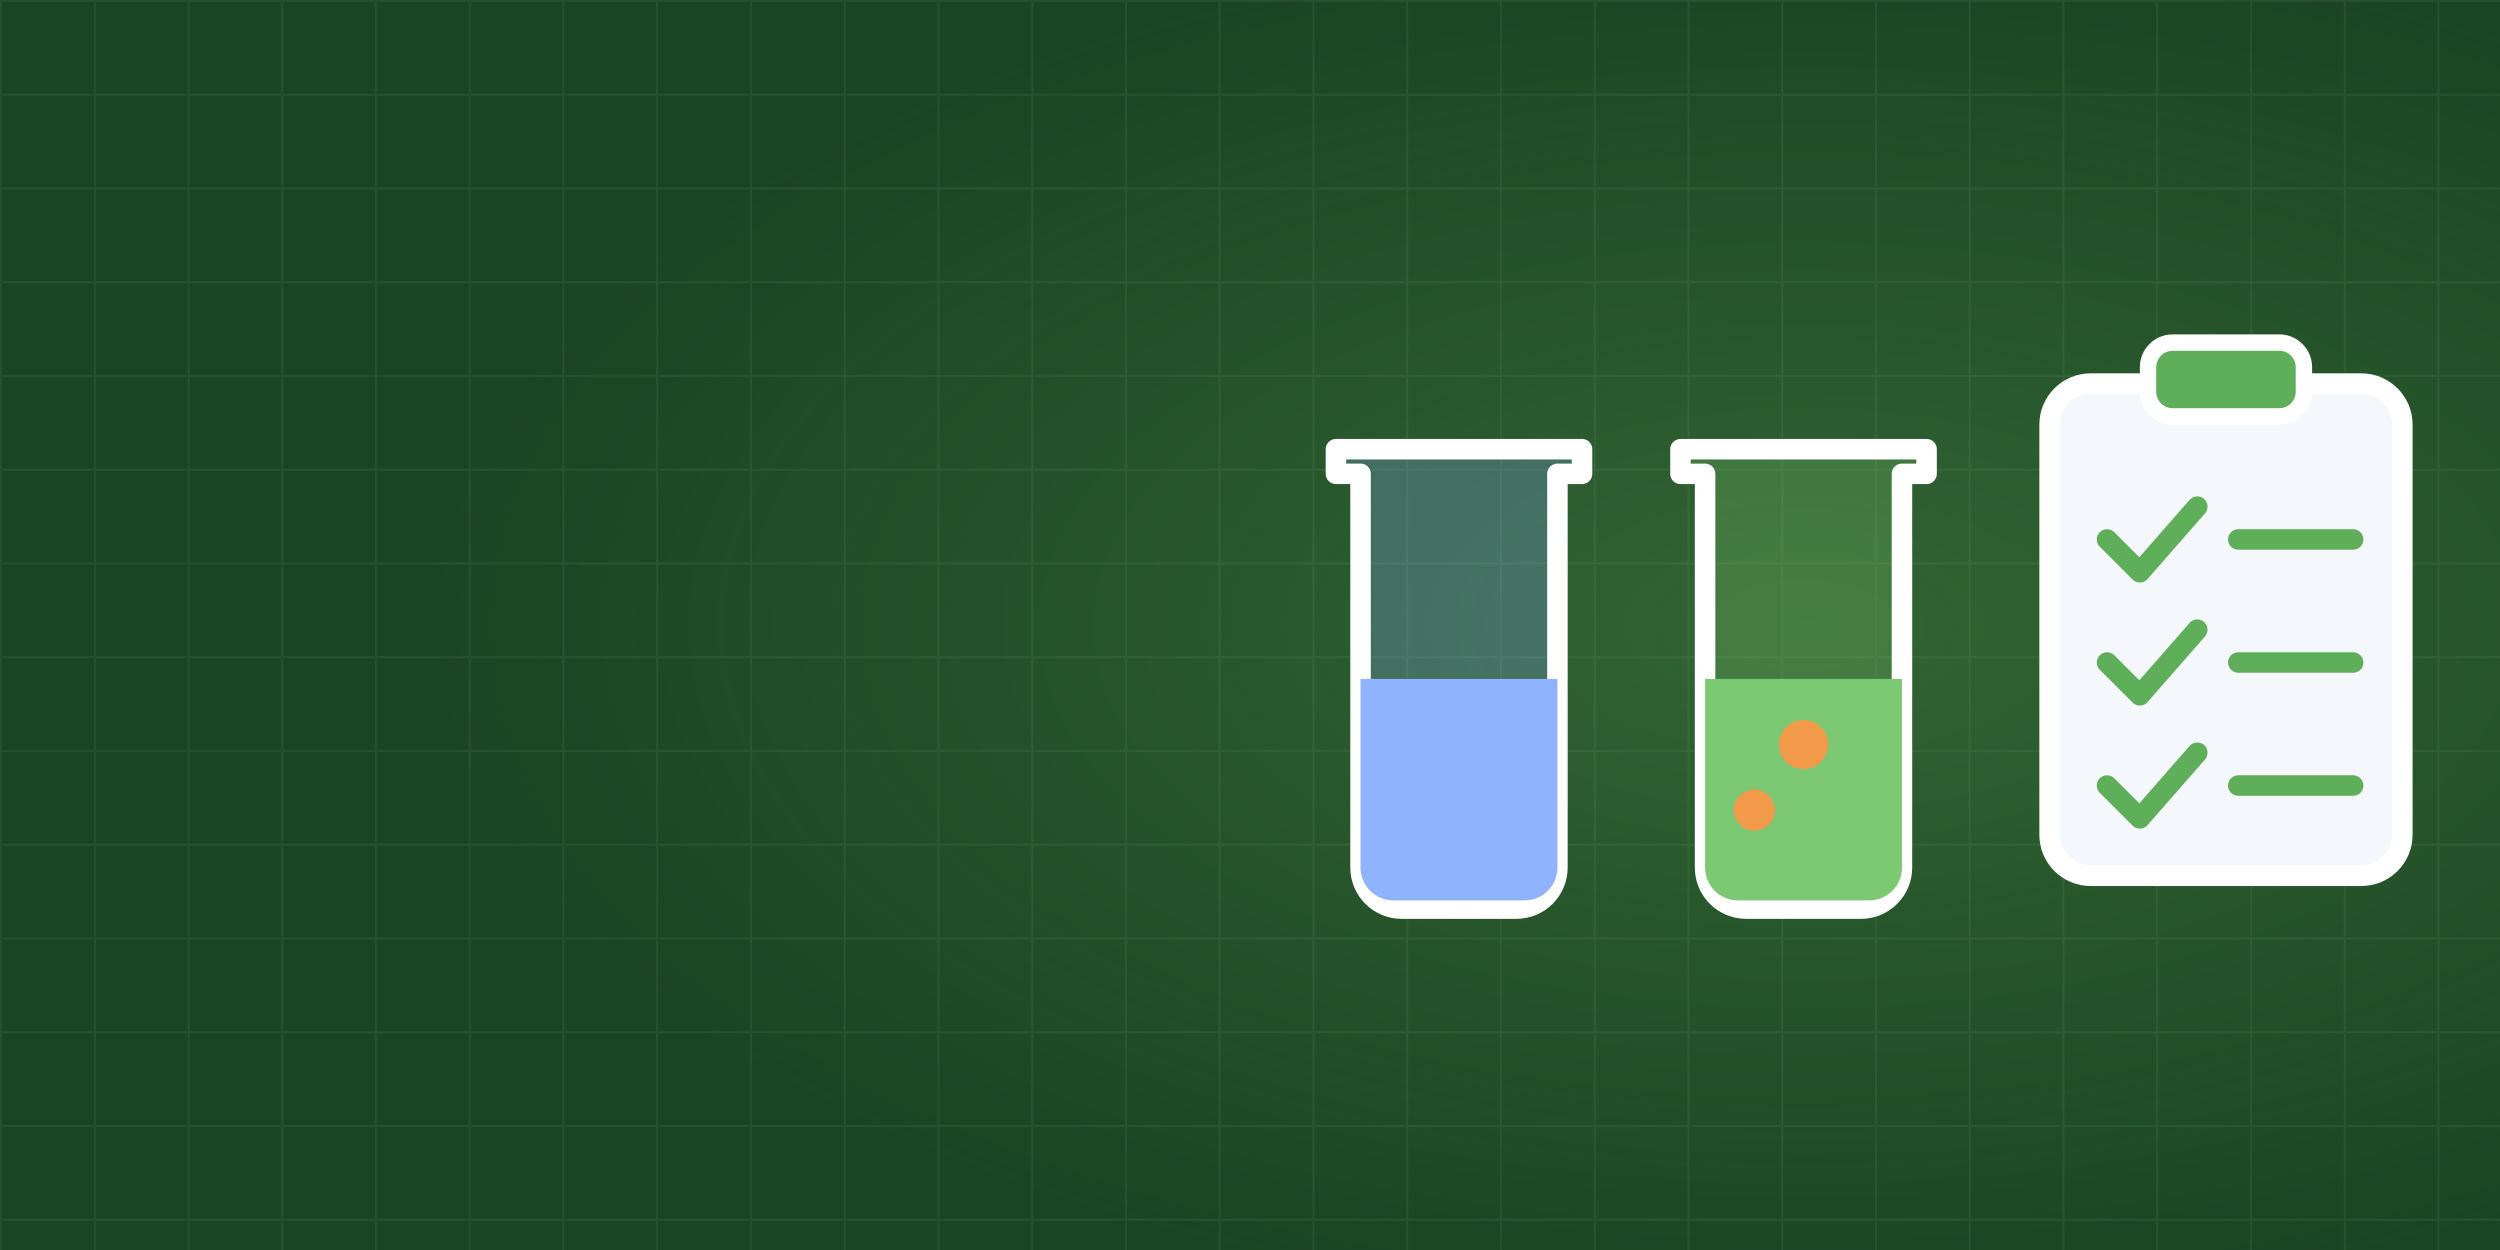
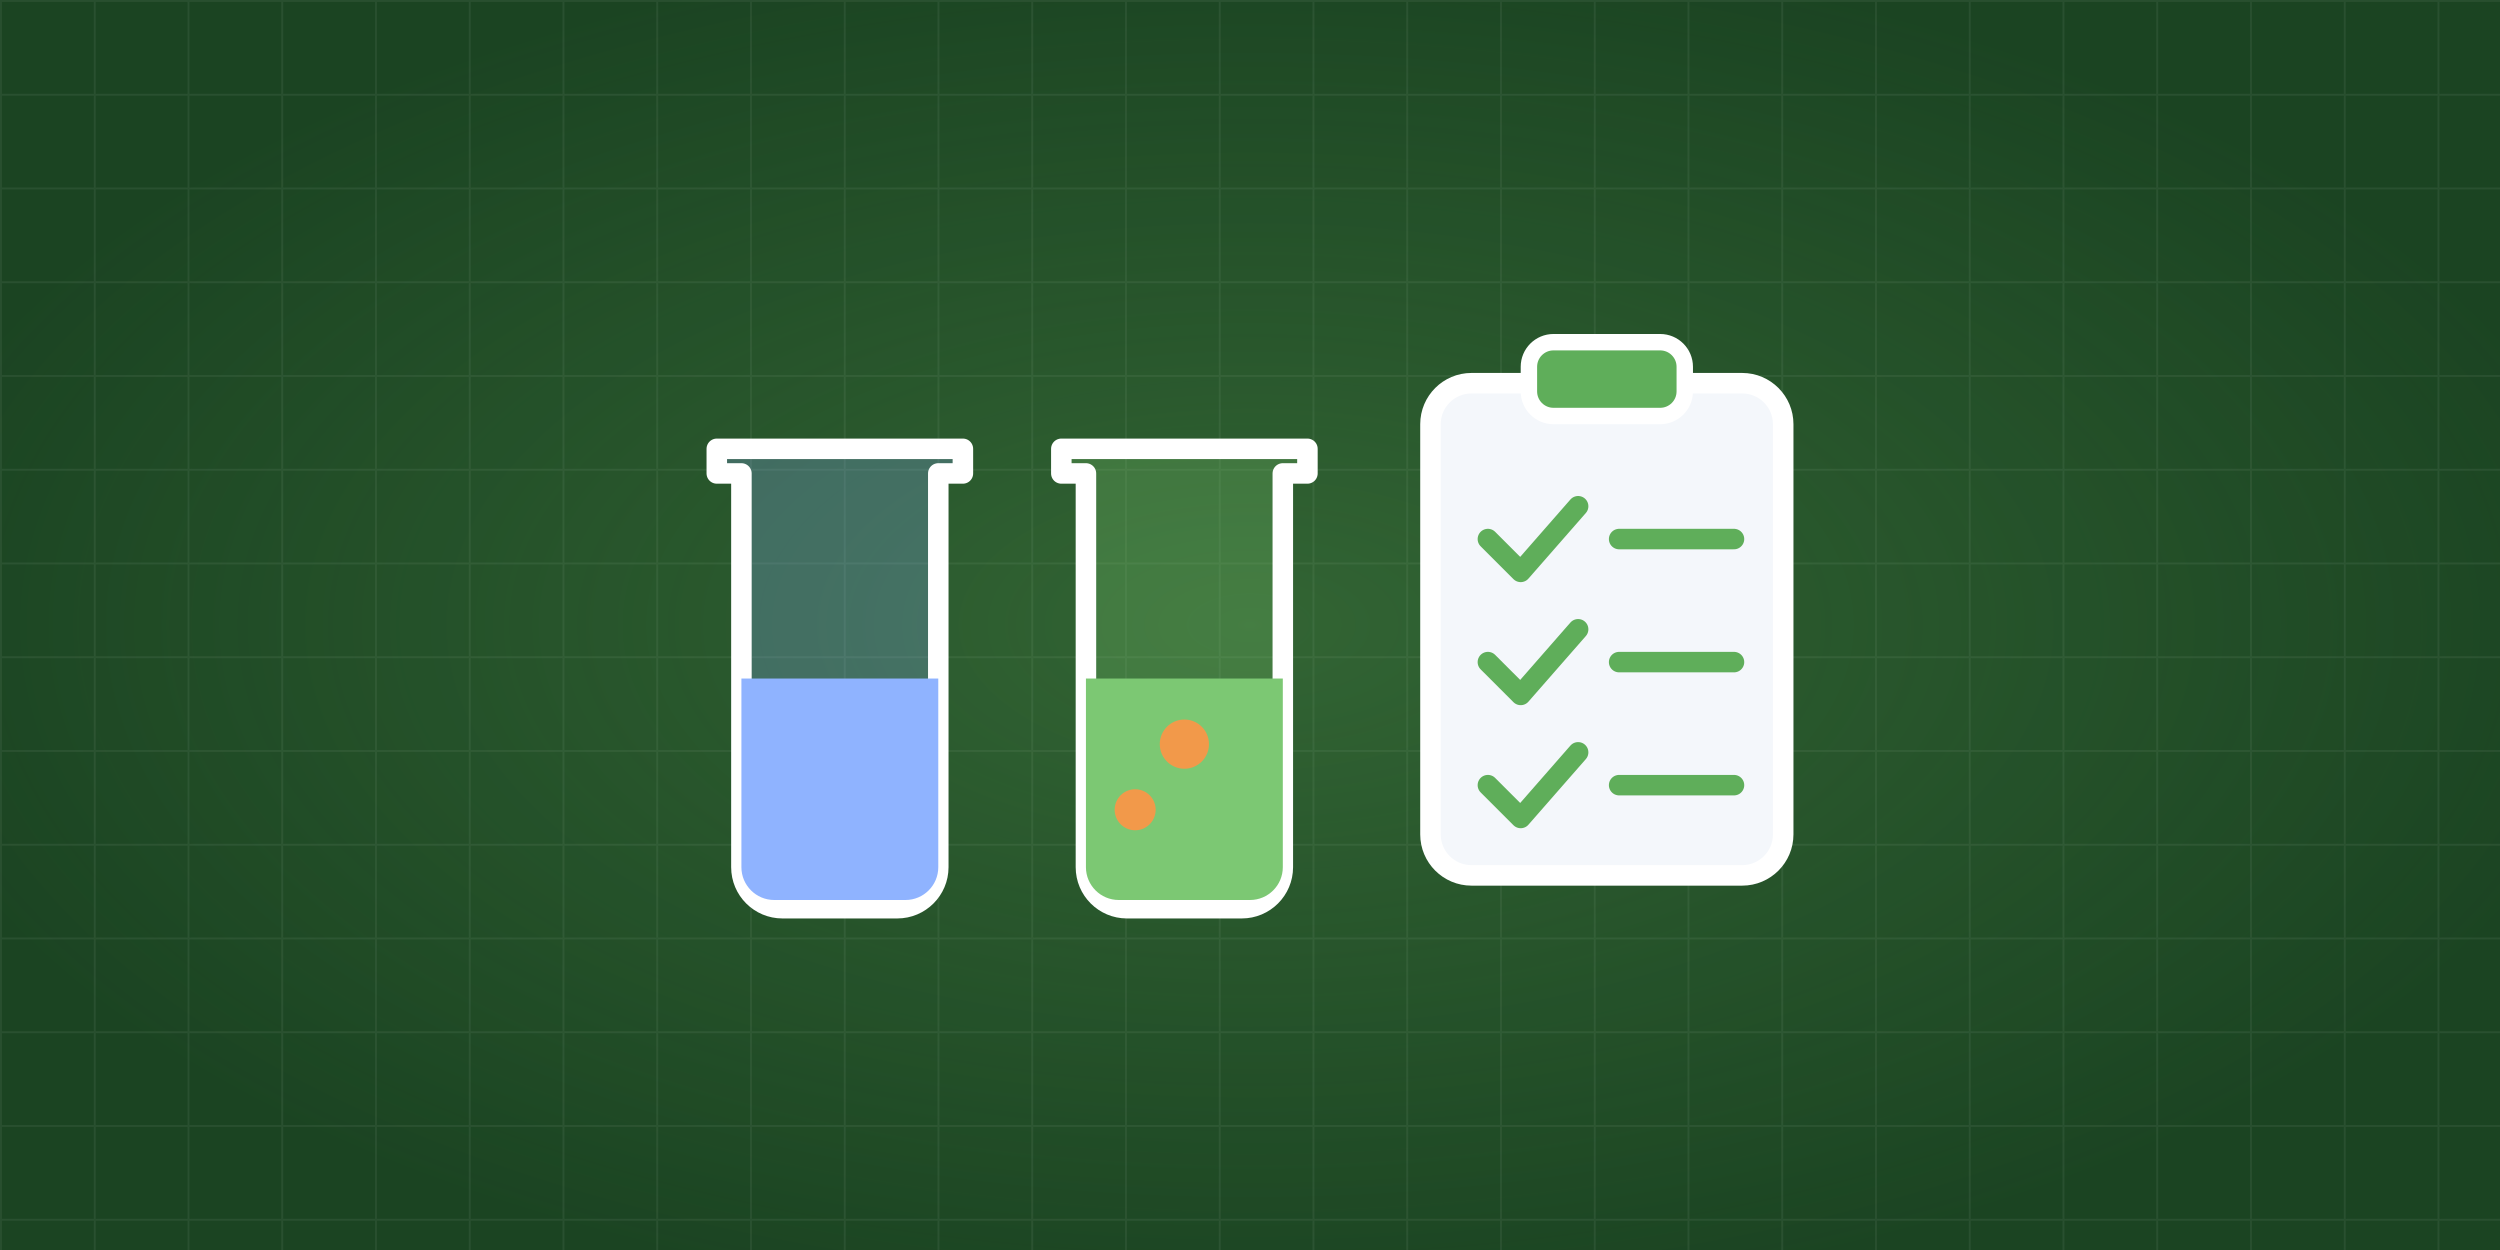
<svg xmlns="http://www.w3.org/2000/svg" viewBox="0 0 640 320">
  <defs>
    <pattern id="g" width="24" height="24" patternUnits="userSpaceOnUse">
      <path d="M24 0H0V24" fill="none" stroke="#fff" stroke-opacity=".06" />
    </pattern>
-     <radialGradient id="r" cx=".72" cy=".5" r=".55">
+     <radialGradient id="r" cx=".5" cy=".5" r=".55">
      <stop offset="0" stop-color="#7CCB6B" stop-opacity=".24" />
      <stop offset="1" stop-color="#7CCB6B" stop-opacity="0" />
    </radialGradient>
  </defs>
  <rect width="640" height="320" fill="#1B4422" />
  <rect width="640" height="320" fill="url(#g)" />
  <rect width="640" height="320" fill="url(#r)" />
-   <g transform="translate(300 52) scale(1.05)">
+   <g transform="translate(141.5 51.9) scale(1.05)">
    <path d="M40 60 h60 v6 h-6 v96 a10 10 0 0 1 -10 10 h-28 a10 10 0 0 1 -10 -10 v-96 h-6 z" fill="#8FB3FF" fill-opacity=".25" stroke="#fff" stroke-width="5" stroke-linejoin="round" stroke-linecap="round" />
    <path d="M46 116 h48 v46 a8 8 0 0 1 -8 8 h-32 a8 8 0 0 1 -8 -8 z" fill="#8FB3FF" />
    <path d="M124 60 h60 v6 h-6 v96 a10 10 0 0 1 -10 10 h-28 a10 10 0 0 1 -10 -10 v-96 h-6 z" fill="#7CC873" fill-opacity=".25" stroke="#fff" stroke-width="5" stroke-linejoin="round" stroke-linecap="round" />
    <path d="M130 116 h48 v46 a8 8 0 0 1 -8 8 h-32 a8 8 0 0 1 -8 -8 z" fill="#7CC873" />
    <circle cx="154" cy="132" r="6" fill="#F2994A" />
    <circle cx="142" cy="148" r="5" fill="#F2994A" />
    <rect x="214" y="44" width="86" height="120" rx="10" fill="#F4F7FB" stroke="#fff" stroke-width="5" stroke-linejoin="round" stroke-linecap="round" />
    <rect x="238" y="34" width="38" height="18" rx="6" fill="#5FAE5A" stroke="#fff" stroke-width="4" stroke-linejoin="round" stroke-linecap="round" />
    <path d="M228 82 l8 8 l14 -16 M260 82 h28" stroke="#5FAE5A" stroke-width="5" stroke-linecap="round" stroke-linejoin="round" fill="none" />
    <path d="M228 112 l8 8 l14 -16 M260 112 h28" stroke="#5FAE5A" stroke-width="5" stroke-linecap="round" stroke-linejoin="round" fill="none" />
    <path d="M228 142 l8 8 l14 -16 M260 142 h28" stroke="#5FAE5A" stroke-width="5" stroke-linecap="round" stroke-linejoin="round" fill="none" />
  </g>
</svg>
